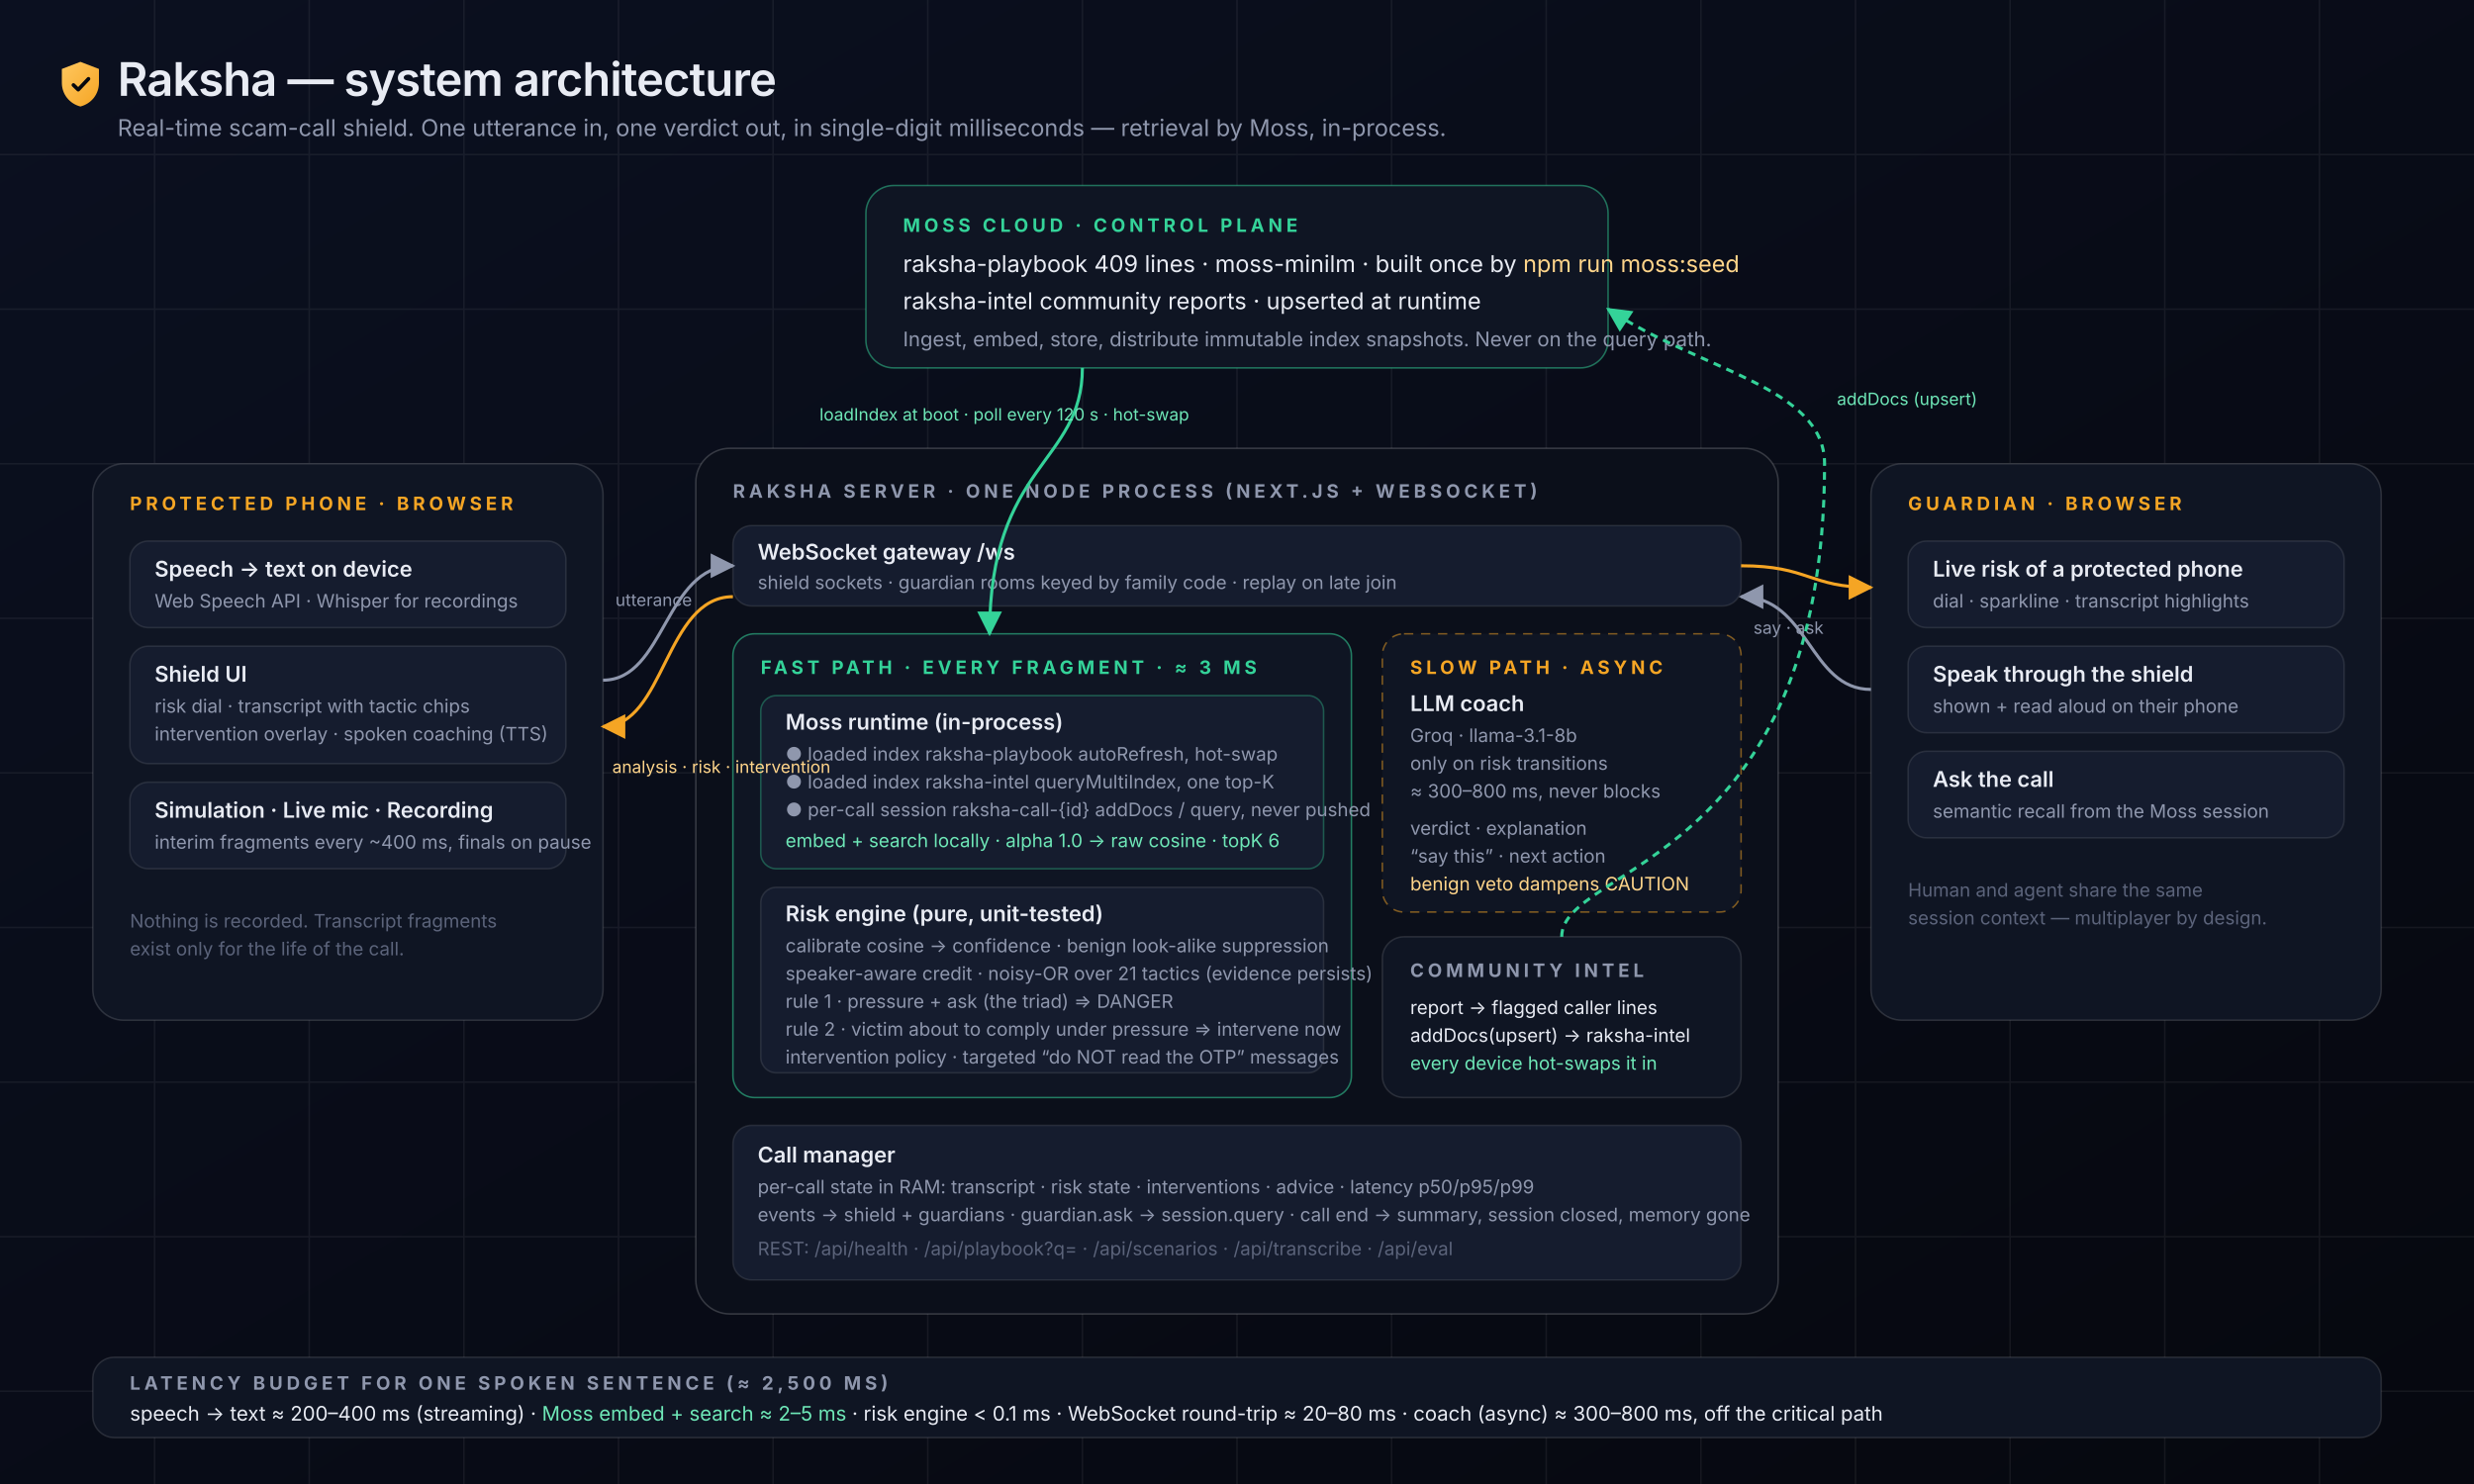
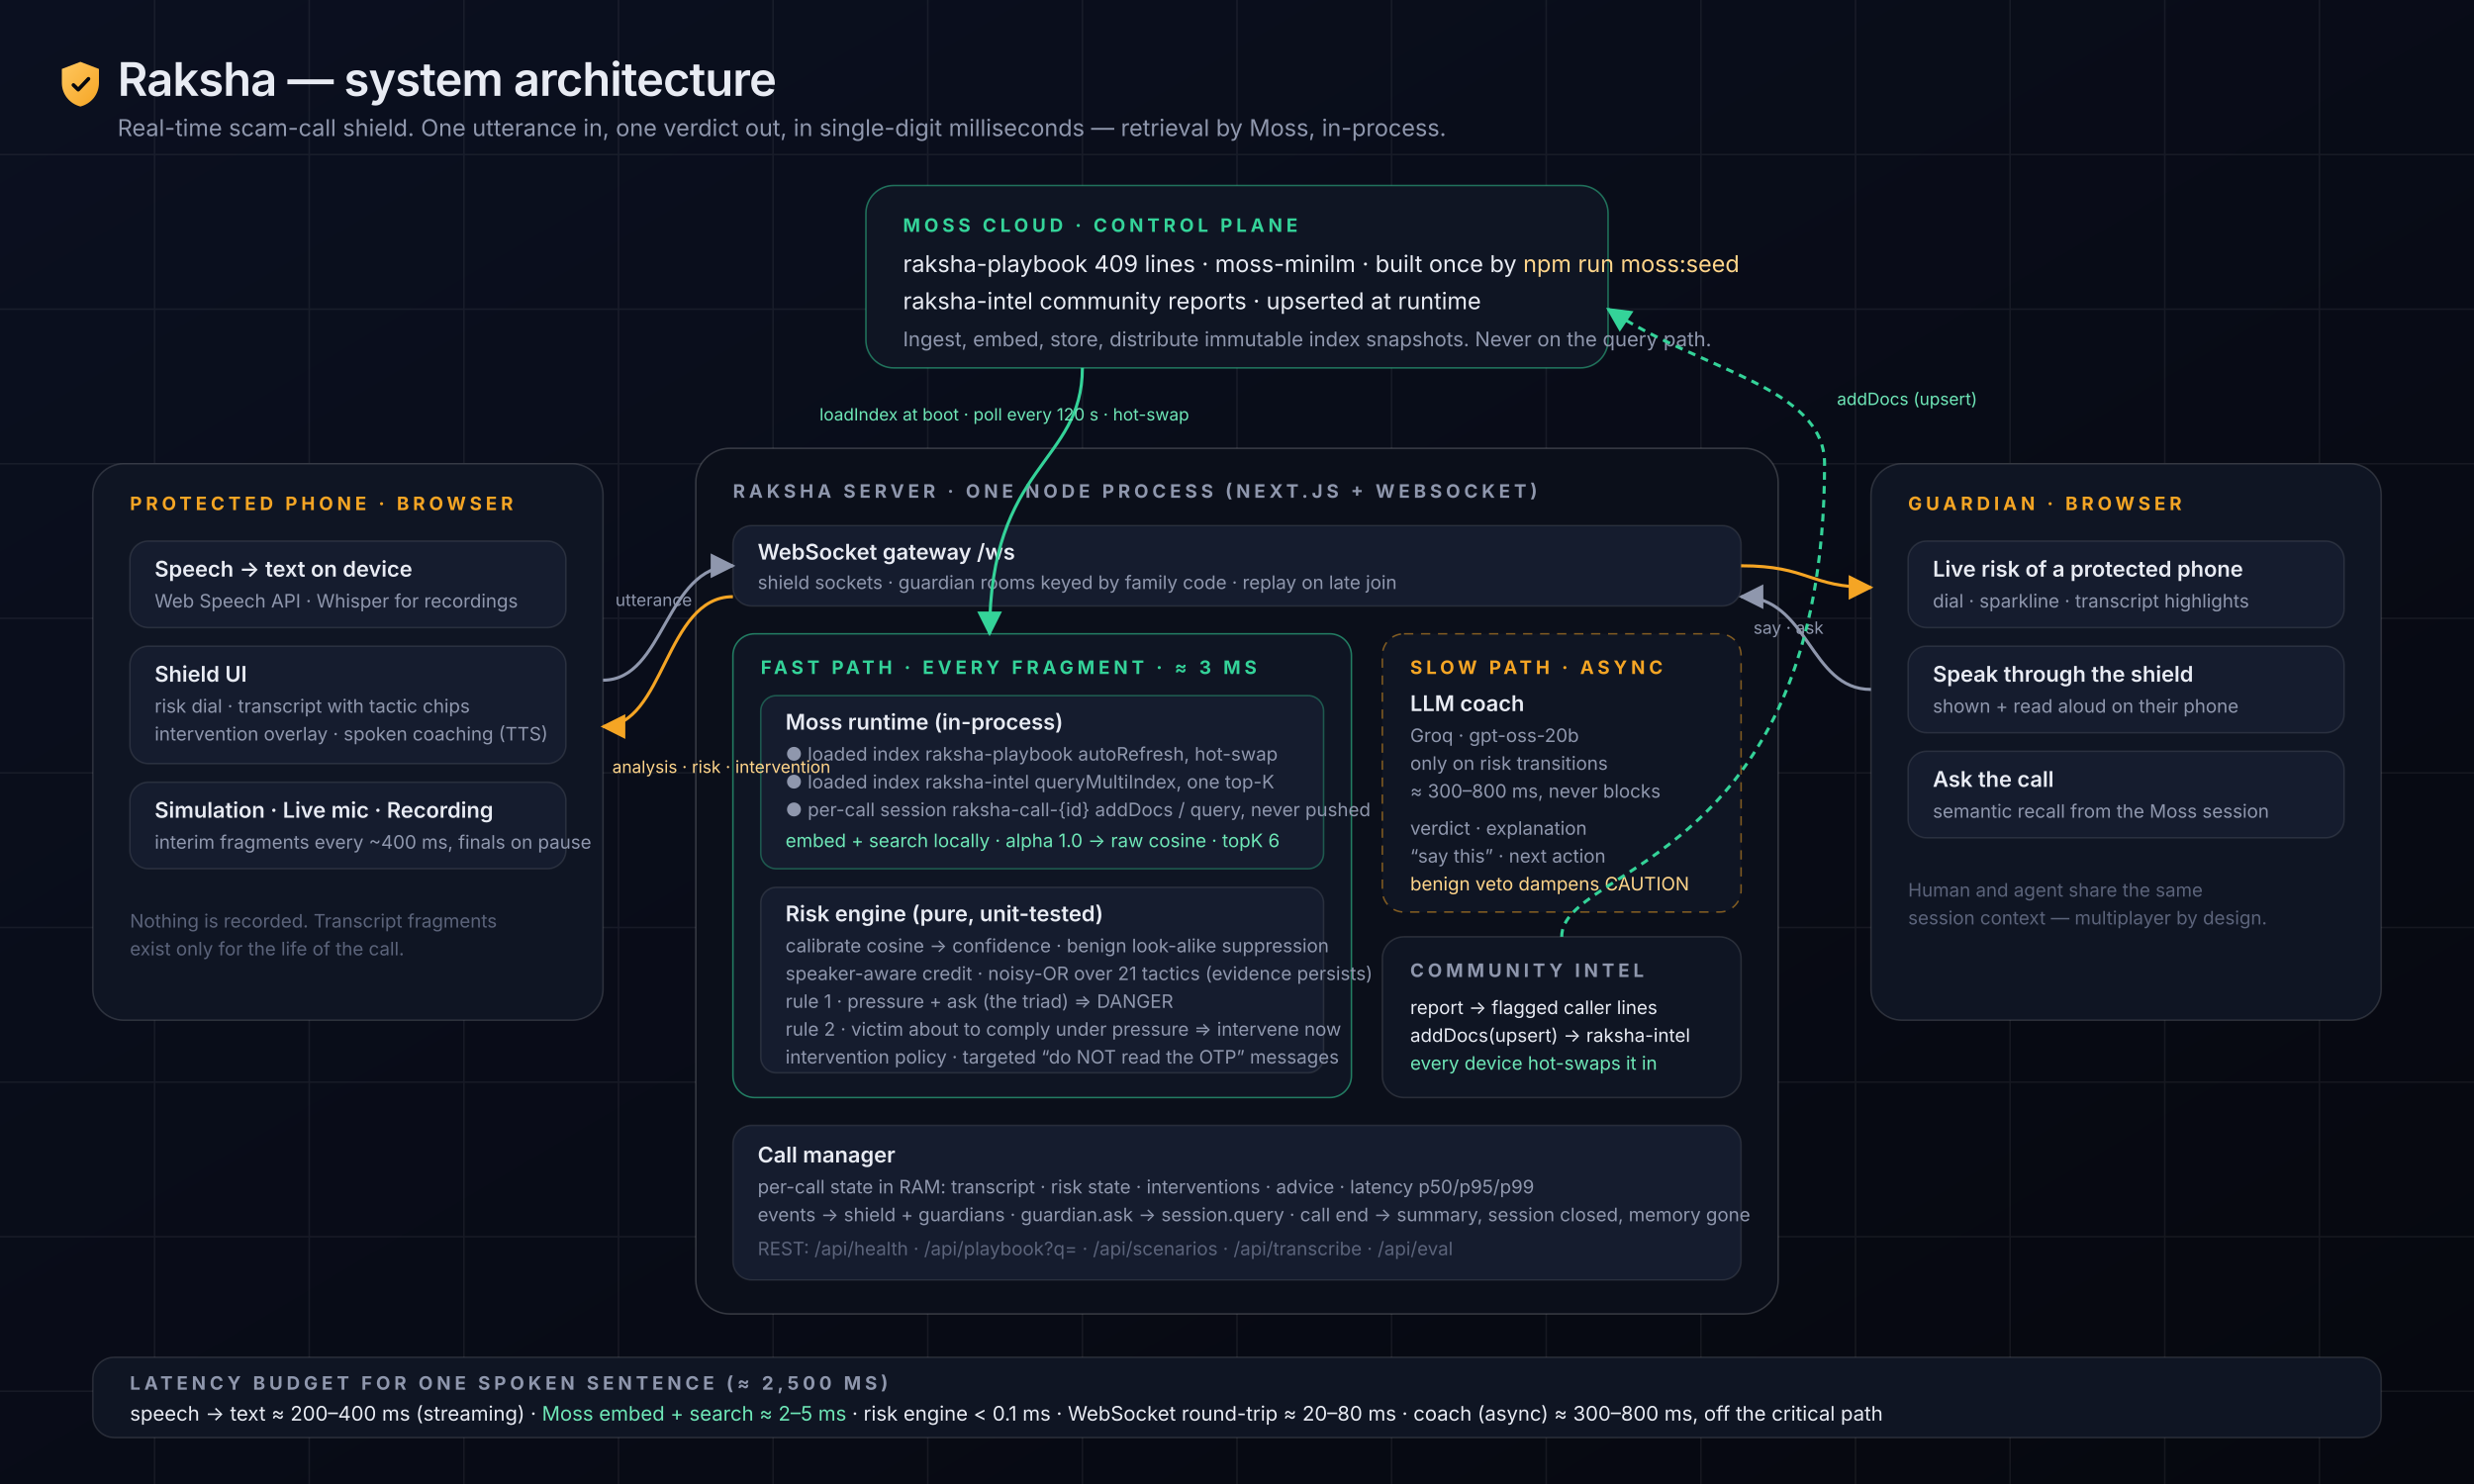
<svg xmlns="http://www.w3.org/2000/svg" width="1600" height="960" viewBox="0 0 1600 960" font-family="Inter, Segoe UI, Helvetica, Arial, sans-serif">
  <defs>
    <linearGradient id="bg" x1="0" y1="0" x2="1" y2="1">
      <stop offset="0" stop-color="#0b1020" />
      <stop offset="1" stop-color="#06080f" />
    </linearGradient>
    <linearGradient id="saf" x1="0" y1="0" x2="1" y2="1">
      <stop offset="0" stop-color="#ffc75f" />
      <stop offset="1" stop-color="#f5a524" />
    </linearGradient>
    <marker id="arrow" viewBox="0 0 10 10" refX="9" refY="5" markerWidth="8" markerHeight="8" orient="auto-start-reverse">
      <path d="M0,0 L10,5 L0,10 z" fill="#8f97ad" />
    </marker>
    <marker id="arrowMoss" viewBox="0 0 10 10" refX="9" refY="5" markerWidth="8" markerHeight="8" orient="auto-start-reverse">
      <path d="M0,0 L10,5 L0,10 z" fill="#34d399" />
    </marker>
    <marker id="arrowSaf" viewBox="0 0 10 10" refX="9" refY="5" markerWidth="8" markerHeight="8" orient="auto-start-reverse">
      <path d="M0,0 L10,5 L0,10 z" fill="#f5a524" />
    </marker>
    <filter id="glow">
      <feGaussianBlur stdDeviation="6" result="b" />
      <feMerge>
        <feMergeNode in="b" />
        <feMergeNode in="SourceGraphic" />
      </feMerge>
    </filter>
  </defs>
  <rect width="1600" height="960" fill="url(#bg)" />
  <g opacity="0.06" stroke="#ffffff">
    <path d="M0 0H1600" stroke-width="0" />
    <g id="grid">
      <path d="M100 0V960M200 0V960M300 0V960M400 0V960M500 0V960M600 0V960M700 0V960M800 0V960M900 0V960M1000 0V960M1100 0V960M1200 0V960M1300 0V960M1400 0V960M1500 0V960" />
      <path d="M0 100H1600M0 200H1600M0 300H1600M0 400H1600M0 500H1600M0 600H1600M0 700H1600M0 800H1600M0 900H1600" />
    </g>
  </g>
  <g>
    <path d="M52 40 40 44.6v9c0 7.4 5 13.5 12 15.3 7-1.8 12-7.9 12-15.3v-9L52 40Z" fill="url(#saf)" />
    <path d="M47.5 55 50.6 58l6.6-7" stroke="#06080f" stroke-width="2.4" fill="none" stroke-linecap="round" stroke-linejoin="round" />
    <text x="76" y="62" font-size="30" fill="#e8ebf3" font-weight="600" letter-spacing="-0.5">Raksha — system architecture</text>
    <text x="76" y="88" font-size="15" fill="#8f97ad">Real-time scam-call shield. One utterance in, one verdict out, in single-digit milliseconds — retrieval by Moss, in-process.</text>
  </g>
  <g>
    <rect x="560" y="120" width="480" height="118" rx="18" fill="#0f1523" stroke="#34d399" stroke-opacity="0.5" />
    <text x="584" y="150" font-size="12" fill="#34d399" letter-spacing="2.5" font-weight="700">MOSS CLOUD · CONTROL PLANE</text>
    <text x="584" y="176" font-size="15" fill="#e8ebf3">raksha-playbook   409 lines · moss-minilm · built once by <tspan fill="#ffd58a">npm run moss:seed</tspan>
    </text>
    <text x="584" y="200" font-size="15" fill="#e8ebf3">raksha-intel   community reports · upserted at runtime</text>
    <text x="584" y="224" font-size="13" fill="#8f97ad">Ingest, embed, store, distribute immutable index snapshots. Never on the query path.</text>
  </g>
  <g>
    <rect x="60" y="300" width="330" height="360" rx="20" fill="#0f1523" stroke="#ffffff" stroke-opacity="0.14" />
    <text x="84" y="330" font-size="12" fill="#f5a524" letter-spacing="2.5" font-weight="700">PROTECTED PHONE · BROWSER</text>
    <rect x="84" y="350" width="282" height="56" rx="12" fill="#151c2e" stroke="#ffffff" stroke-opacity="0.1" />
    <text x="100" y="373" font-size="14" fill="#e8ebf3" font-weight="600">Speech → text on device</text>
    <text x="100" y="393" font-size="12" fill="#8f97ad">Web Speech API · Whisper for recordings</text>
    <rect x="84" y="418" width="282" height="76" rx="12" fill="#151c2e" stroke="#ffffff" stroke-opacity="0.1" />
    <text x="100" y="441" font-size="14" fill="#e8ebf3" font-weight="600">Shield UI</text>
    <text x="100" y="461" font-size="12" fill="#8f97ad">risk dial · transcript with tactic chips</text>
    <text x="100" y="479" font-size="12" fill="#8f97ad">intervention overlay · spoken coaching (TTS)</text>
    <rect x="84" y="506" width="282" height="56" rx="12" fill="#151c2e" stroke="#ffffff" stroke-opacity="0.1" />
    <text x="100" y="529" font-size="14" fill="#e8ebf3" font-weight="600">Simulation · Live mic · Recording</text>
    <text x="100" y="549" font-size="12" fill="#8f97ad">interim fragments every ~400 ms, finals on pause</text>
    <text x="84" y="600" font-size="12" fill="#5b637a">Nothing is recorded. Transcript fragments</text>
    <text x="84" y="618" font-size="12" fill="#5b637a">exist only for the life of the call.</text>
  </g>
  <g>
    <rect x="450" y="290" width="700" height="560" rx="22" fill="#0b0f1a" stroke="#ffffff" stroke-opacity="0.18" />
    <text x="474" y="322" font-size="12" fill="#8f97ad" letter-spacing="2.5" font-weight="700">RAKSHA SERVER · ONE NODE PROCESS (NEXT.JS + WEBSOCKET)</text>
    <rect x="474" y="340" width="652" height="52" rx="12" fill="#151c2e" stroke="#ffffff" stroke-opacity="0.1" />
    <text x="490" y="362" font-size="14" fill="#e8ebf3" font-weight="600">WebSocket gateway  /ws</text>
    <text x="490" y="381" font-size="12" fill="#8f97ad">shield sockets · guardian rooms keyed by family code · replay on late join</text>
    <rect x="474" y="410" width="400" height="300" rx="14" fill="#0f1523" stroke="#34d399" stroke-opacity="0.55" />
    <text x="492" y="436" font-size="12" fill="#34d399" letter-spacing="2.5" font-weight="700">FAST PATH · EVERY FRAGMENT · ≈ 3 MS</text>
    <rect x="492" y="450" width="364" height="112" rx="10" fill="#151c2e" stroke="#34d399" stroke-opacity="0.35" />
    <text x="508" y="472" font-size="14" fill="#e8ebf3" font-weight="600">Moss runtime (in-process)</text>
    <text x="508" y="492" font-size="12" fill="#8f97ad">● loaded index  raksha-playbook   autoRefresh, hot-swap</text>
    <text x="508" y="510" font-size="12" fill="#8f97ad">● loaded index  raksha-intel        queryMultiIndex, one top-K</text>
    <text x="508" y="528" font-size="12" fill="#8f97ad">● per-call session  raksha-call-{id}   addDocs / query, never pushed</text>
    <text x="508" y="548" font-size="12" fill="#6ee7b7">embed + search locally · alpha 1.0 → raw cosine · topK 6</text>
    <rect x="492" y="574" width="364" height="120" rx="10" fill="#151c2e" stroke="#ffffff" stroke-opacity="0.1" />
    <text x="508" y="596" font-size="14" fill="#e8ebf3" font-weight="600">Risk engine (pure, unit-tested)</text>
    <text x="508" y="616" font-size="12" fill="#8f97ad">calibrate cosine → confidence · benign look-alike suppression</text>
    <text x="508" y="634" font-size="12" fill="#8f97ad">speaker-aware credit · noisy-OR over 21 tactics (evidence persists)</text>
    <text x="508" y="652" font-size="12" fill="#8f97ad">rule 1 · pressure + ask (the triad) ⇒ DANGER</text>
    <text x="508" y="670" font-size="12" fill="#8f97ad">rule 2 · victim about to comply under pressure ⇒ intervene now</text>
    <text x="508" y="688" font-size="12" fill="#8f97ad">intervention policy · targeted “do NOT read the OTP” messages</text>
    <rect x="894" y="410" width="232" height="180" rx="14" fill="#0f1523" stroke="#f5a524" stroke-opacity="0.5" stroke-dasharray="6 5" />
    <text x="912" y="436" font-size="12" fill="#f5a524" letter-spacing="2.5" font-weight="700">SLOW PATH · ASYNC</text>
    <text x="912" y="460" font-size="14" fill="#e8ebf3" font-weight="600">LLM coach</text>
-     <text x="912" y="480" font-size="12" fill="#8f97ad">Groq · llama-3.1-8b</text>
+     <text x="912" y="480" font-size="12" fill="#8f97ad">Groq · gpt-oss-20b</text>
    <text x="912" y="498" font-size="12" fill="#8f97ad">only on risk transitions</text>
    <text x="912" y="516" font-size="12" fill="#8f97ad">≈ 300–800 ms, never blocks</text>
    <text x="912" y="540" font-size="12" fill="#8f97ad">verdict · explanation</text>
    <text x="912" y="558" font-size="12" fill="#8f97ad">“say this” · next action</text>
    <text x="912" y="576" font-size="12" fill="#ffd58a">benign veto dampens CAUTION</text>
    <rect x="894" y="606" width="232" height="104" rx="14" fill="#0f1523" stroke="#ffffff" stroke-opacity="0.12" />
    <text x="912" y="632" font-size="12" fill="#8f97ad" letter-spacing="2.5" font-weight="700">COMMUNITY INTEL</text>
    <text x="912" y="656" font-size="12" fill="#e8ebf3">report → flagged caller lines</text>
    <text x="912" y="674" font-size="12" fill="#e8ebf3">addDocs(upsert) → raksha-intel</text>
    <text x="912" y="692" font-size="12" fill="#6ee7b7">every device hot-swaps it in</text>
    <rect x="474" y="728" width="652" height="100" rx="12" fill="#151c2e" stroke="#ffffff" stroke-opacity="0.1" />
    <text x="490" y="752" font-size="14" fill="#e8ebf3" font-weight="600">Call manager</text>
    <text x="490" y="772" font-size="12" fill="#8f97ad">per-call state in RAM: transcript · risk state · interventions · advice · latency p50/p95/p99</text>
    <text x="490" y="790" font-size="12" fill="#8f97ad">events → shield + guardians  ·  guardian.ask → session.query  ·  call end → summary, session closed, memory gone</text>
    <text x="490" y="812" font-size="12" fill="#5b637a">REST: /api/health · /api/playbook?q= · /api/scenarios · /api/transcribe · /api/eval</text>
  </g>
  <g>
    <rect x="1210" y="300" width="330" height="360" rx="20" fill="#0f1523" stroke="#ffffff" stroke-opacity="0.14" />
    <text x="1234" y="330" font-size="12" fill="#f5a524" letter-spacing="2.5" font-weight="700">GUARDIAN · BROWSER</text>
    <rect x="1234" y="350" width="282" height="56" rx="12" fill="#151c2e" stroke="#ffffff" stroke-opacity="0.1" />
    <text x="1250" y="373" font-size="14" fill="#e8ebf3" font-weight="600">Live risk of a protected phone</text>
    <text x="1250" y="393" font-size="12" fill="#8f97ad">dial · sparkline · transcript highlights</text>
    <rect x="1234" y="418" width="282" height="56" rx="12" fill="#151c2e" stroke="#ffffff" stroke-opacity="0.1" />
    <text x="1250" y="441" font-size="14" fill="#e8ebf3" font-weight="600">Speak through the shield</text>
    <text x="1250" y="461" font-size="12" fill="#8f97ad">shown + read aloud on their phone</text>
    <rect x="1234" y="486" width="282" height="56" rx="12" fill="#151c2e" stroke="#ffffff" stroke-opacity="0.1" />
    <text x="1250" y="509" font-size="14" fill="#e8ebf3" font-weight="600">Ask the call</text>
    <text x="1250" y="529" font-size="12" fill="#8f97ad">semantic recall from the Moss session</text>
    <text x="1234" y="580" font-size="12" fill="#5b637a">Human and agent share the same</text>
    <text x="1234" y="598" font-size="12" fill="#5b637a">session context — multiplayer by design.</text>
  </g>
  <path d="M390 440 C430 440 430 366 474 366" fill="none" stroke="#8f97ad" stroke-width="2" marker-end="url(#arrow)" />
  <text x="398" y="392" font-size="11" fill="#8f97ad">utterance</text>
  <path d="M474 386 C430 386 430 470 390 470" fill="none" stroke="#f5a524" stroke-width="2" marker-end="url(#arrowSaf)" />
  <text x="396" y="500" font-size="11" fill="#ffd58a">analysis · risk · intervention</text>
  <path d="M1126 366 C1170 366 1170 380 1210 380" fill="none" stroke="#f5a524" stroke-width="2" marker-end="url(#arrowSaf)" />
  <path d="M1210 446 C1170 446 1170 386 1126 386" fill="none" stroke="#8f97ad" stroke-width="2" marker-end="url(#arrow)" />
  <text x="1134" y="410" font-size="11" fill="#8f97ad">say · ask</text>
  <path d="M700 238 C700 300 640 300 640 410" fill="none" stroke="#34d399" stroke-width="2" marker-end="url(#arrowMoss)" />
  <text x="530" y="272" font-size="11" fill="#6ee7b7">loadIndex at boot · poll every 120 s · hot-swap</text>
  <path d="M1010 606 C1010 560 1180 560 1180 300 C1180 250 1100 240 1040 200" fill="none" stroke="#34d399" stroke-width="2" stroke-dasharray="5 4" marker-end="url(#arrowMoss)" />
  <text x="1188" y="262" font-size="11" fill="#6ee7b7">addDocs (upsert)</text>
  <g>
    <rect x="60" y="878" width="1480" height="52" rx="14" fill="#0f1523" stroke="#ffffff" stroke-opacity="0.12" />
    <text x="84" y="899" font-size="12" fill="#8f97ad" letter-spacing="2.5" font-weight="700">LATENCY BUDGET FOR ONE SPOKEN SENTENCE (≈ 2,500 MS)</text>
    <text x="84" y="919" font-size="13" fill="#e8ebf3">speech → text ≈ 200–400 ms (streaming)   ·   <tspan fill="#6ee7b7">Moss embed + search ≈ 2–5 ms</tspan>   ·   risk engine &lt; 0.1 ms   ·   WebSocket round-trip ≈ 20–80 ms   ·   coach (async) ≈ 300–800 ms, off the critical path</text>
  </g>
</svg>
